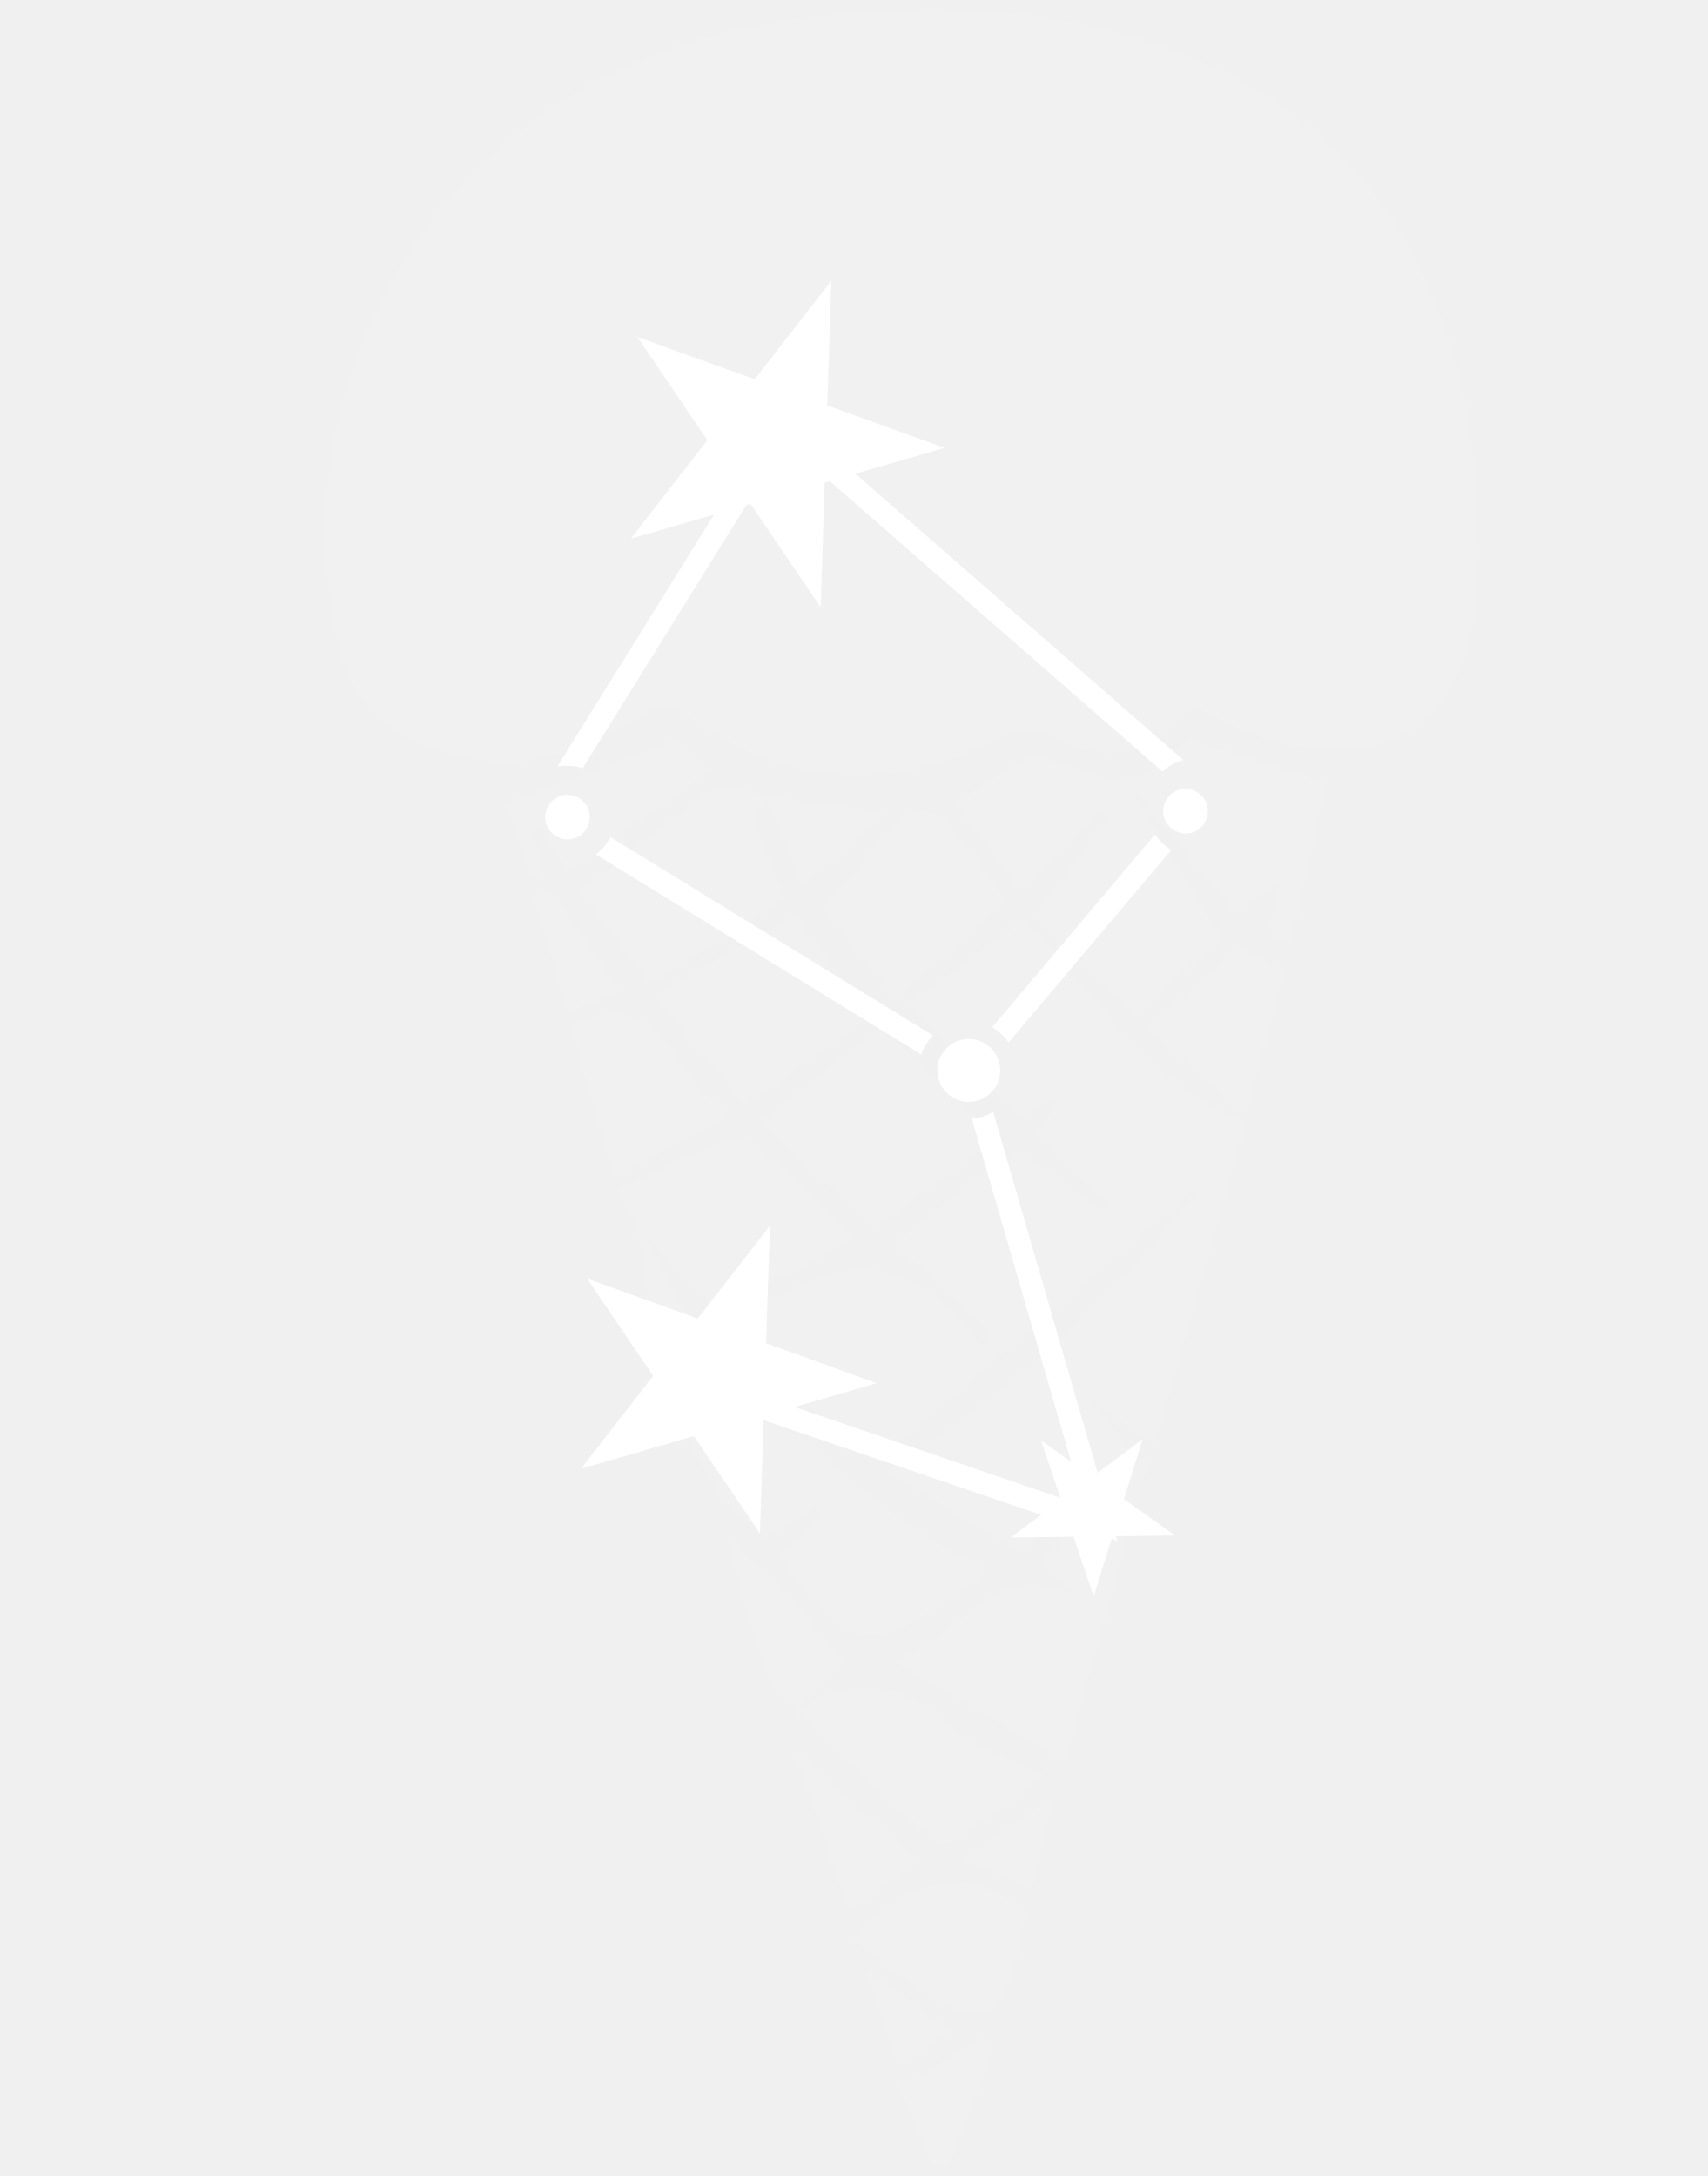
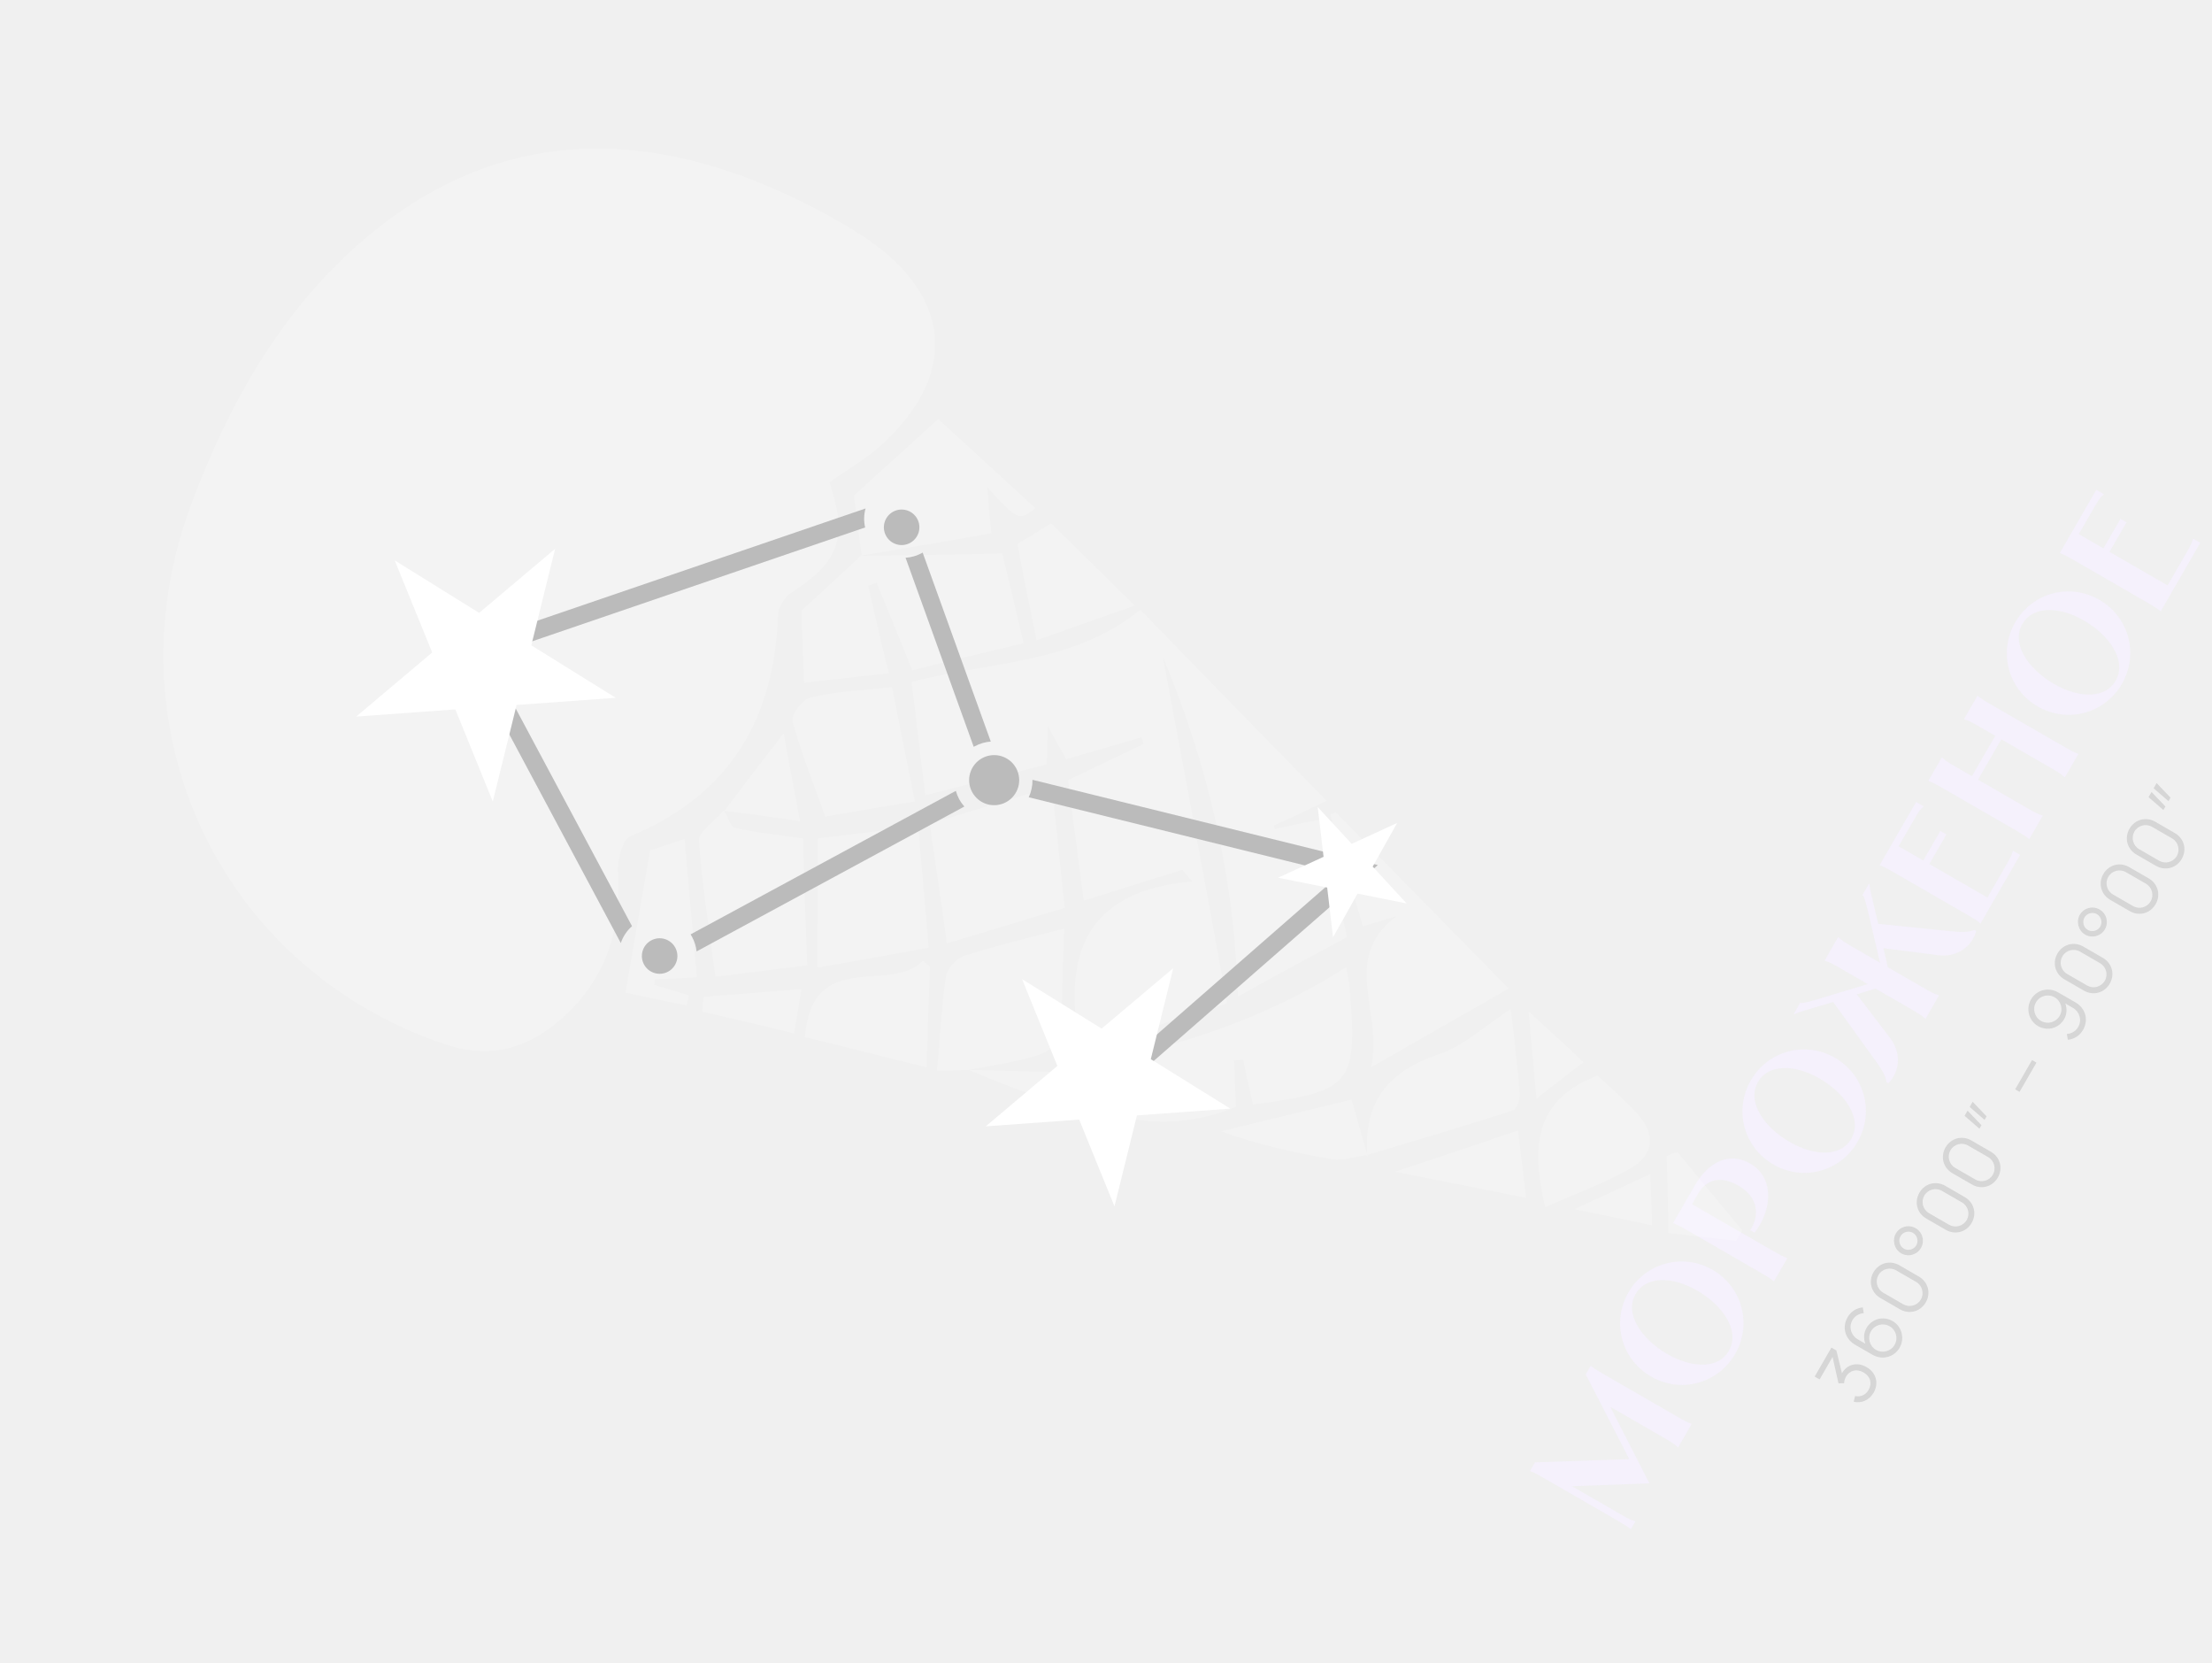
- <svg xmlns="http://www.w3.org/2000/svg" width="91" height="116" viewBox="0 0 91 116" fill="none">
-   <g opacity="0.1">
-     <path d="M63.379 37.553C60.808 40.477 59.145 40.78 55.767 39.066C55.313 38.814 54.507 38.763 54.053 38.965C47.853 42.292 41.955 42.242 36.209 37.856C35.755 37.503 34.344 37.906 33.688 38.36C30.412 40.528 26.934 41.233 23.203 39.923C20.33 38.914 18.516 37.1 17.911 33.874C14.886 18.348 25.018 3.831 40.947 1.26C47.702 0.151 54.456 0.05 61.06 2.167C71.394 5.544 76.888 12.904 78.4 23.439C78.753 26.061 78.904 28.782 78.753 31.454C78.249 38.713 73.612 41.586 66.706 39.116C65.546 38.663 64.488 38.058 63.379 37.553Z" fill="white" />
-     <path d="M52.742 70.974C51.886 70.218 51.079 69.411 50.222 68.655C49.416 67.899 48.609 67.193 47.651 66.286C49.819 64.623 51.936 63.01 54.103 61.346C55.666 62.405 57.178 63.463 58.741 64.522C58.842 64.421 58.943 64.32 59.044 64.169C57.834 63.01 56.624 61.85 55.263 60.539C55.616 59.985 55.918 59.38 56.574 58.372C55.515 58.926 54.96 59.229 54.305 59.582C52.39 57.616 50.474 55.65 48.458 53.583C50.424 52.071 52.44 50.609 54.557 48.996C58.338 52.777 60.959 57.767 66.403 59.834C64.79 65.48 63.227 71.075 61.564 77.023C60.304 76.166 59.346 75.511 58.388 74.805C58.338 74.855 58.237 74.906 58.187 74.956C58.741 75.561 59.295 76.166 60.253 77.275C58.338 79.09 56.372 80.904 54.355 82.769C51.886 81.257 49.718 79.896 47.248 78.434C54.103 74.2 59.699 68.907 64.437 62.707C58.539 67.748 52.692 72.789 46.492 78.031C43.971 75.712 41.451 73.444 38.931 71.125C39.334 70.772 39.435 70.621 39.586 70.52C44.072 66.841 48.407 66.236 52.39 71.932C52.49 71.68 52.591 71.327 52.742 70.974Z" fill="white" />
-     <path d="M41.502 82.921C42.258 82.215 43.014 81.51 43.77 80.854C43.669 80.703 43.568 80.501 43.417 80.35C42.56 80.905 41.653 81.459 40.796 82.014C37.52 79.493 36.108 76.166 35.402 71.731C36.562 71.882 37.872 71.63 38.376 72.134C42.459 76.721 46.895 80.804 52.592 83.728C51.987 84.232 51.684 84.484 51.331 84.736C46.139 88.315 45.534 88.163 41.502 82.921Z" fill="white" />
-     <path d="M60.152 41.787C61.715 44.408 63.278 47.08 65.042 49.953C63.782 51.163 62.27 52.575 60.556 54.188C58.741 52.272 56.977 50.407 55.263 48.643C56.674 46.828 57.884 45.265 59.144 43.652C58.993 43.501 58.842 43.4 58.691 43.249C57.279 44.56 55.868 45.87 54.305 47.383C53.095 45.719 51.986 44.257 50.928 42.795C52.39 41.838 53.7 41.031 55.011 40.225C56.775 40.779 58.539 41.334 60.354 41.888L60.152 41.787Z" fill="white" />
-     <path d="M61.211 77.931C59.749 83.123 58.338 88.264 56.775 93.86C53.751 92.095 50.978 90.482 47.601 88.516C51.23 87.407 52.843 83.072 57.229 84.938C56.675 84.433 56.12 83.929 55.515 83.324C57.279 81.459 59.094 79.544 60.909 77.679C60.959 77.779 61.11 77.88 61.211 77.931Z" fill="white" />
-     <path d="M40.594 59.783C42.812 58.069 44.828 56.456 46.946 54.793C48.962 56.658 50.928 58.523 53.196 60.64C50.978 62.253 48.861 63.766 46.593 65.429C44.526 63.463 42.611 61.699 40.594 59.783Z" fill="white" />
-     <path d="M33.991 65.278C33.638 64.723 33.285 64.169 32.882 63.463C34.898 62.556 36.713 61.598 38.628 60.842C39.132 60.64 40.09 60.842 40.493 61.245C42.106 62.707 43.568 64.269 45.383 66.084C43.165 67.244 41.098 68.453 38.931 69.462C38.528 69.663 37.57 69.21 37.116 68.756C35.957 67.697 34.999 66.437 33.991 65.278Z" fill="white" />
-     <path d="M40.846 42.393C40.645 42.796 40.141 43.3 40.191 43.603C40.594 44.964 41.199 46.274 41.855 47.938C39.536 49.349 37.167 50.861 34.646 52.424C33.235 50.559 31.975 48.896 30.916 47.484C33.436 45.569 35.755 43.653 38.225 41.99C38.729 41.637 39.889 42.242 40.796 42.393H40.846Z" fill="white" />
-     <path d="M46.442 54.188C44.224 55.75 42.107 57.212 39.738 58.876C38.125 56.96 36.562 55.145 34.848 53.079C37.419 51.617 39.788 50.256 42.359 48.794C43.67 50.558 44.93 52.222 46.442 54.188Z" fill="white" />
-     <path d="M60.254 41.839C61.363 40.982 62.472 40.175 63.429 39.419C65.849 40.175 68.117 40.931 70.688 41.738C70.083 44.51 69.428 47.383 68.773 50.358C67.462 49.803 67.462 49.803 68.369 46.879C67.462 47.484 66.756 47.988 65.849 48.644C63.933 46.375 62.068 44.107 60.153 41.788L60.254 41.839Z" fill="white" />
-     <path d="M42.308 91.288C45.333 89.222 47.954 89.625 50.676 92.044C51.936 93.153 53.751 93.708 55.666 94.666C54.053 95.876 52.541 96.984 51.029 98.043C50.726 98.245 50.071 98.346 49.869 98.194C47.349 95.926 44.879 93.557 42.409 91.238L42.308 91.288Z" fill="white" />
-     <path d="M53.599 48.038C51.633 49.752 49.819 51.365 47.752 53.18C46.391 51.517 45.131 50.004 43.871 48.492C45.383 46.728 46.744 44.964 48.306 43.401C48.609 43.098 49.92 43.25 50.272 43.653C51.482 44.913 52.44 46.425 53.599 48.038Z" fill="white" />
-     <path d="M54.708 101.925C54.507 102.883 54.255 103.992 53.952 105.101C53.398 107.268 52.037 107.974 50.222 106.815C48.559 105.806 47.046 104.546 45.333 103.286C48.357 100.463 51.18 99.052 54.708 101.925Z" fill="white" />
-     <path d="M30.412 54.693C35.856 52.122 35.705 58.171 38.78 58.977C38.729 59.179 38.729 59.381 38.679 59.582C36.764 60.59 34.898 61.599 32.731 62.758C31.924 59.986 31.219 57.415 30.412 54.693Z" fill="white" />
-     <path d="M30.261 46.425C29.555 45.367 29.152 44.711 28.749 44.056C28.648 44.106 28.497 44.157 28.396 44.207C28.597 45.014 28.749 45.77 28.95 46.576C28.749 46.627 28.497 46.727 28.295 46.778C27.791 45.316 27.337 43.905 26.984 42.796C30.059 41.687 32.882 40.628 36.058 39.469C36.209 39.62 36.915 40.225 37.873 41.082C35.302 42.897 32.832 44.61 30.261 46.425Z" fill="white" />
-     <path d="M61.161 54.844C62.875 53.332 64.387 51.971 66.101 50.509C66.807 50.912 67.462 51.265 68.42 51.769C67.815 54.189 67.16 56.608 66.454 59.381C64.538 57.717 62.925 56.356 61.161 54.844Z" fill="white" />
-     <path d="M42.358 91.188C41.905 90.583 41.25 90.028 40.998 89.373C40.09 86.953 39.334 84.534 38.88 81.963C40.947 84.13 43.014 86.298 45.081 88.466C44.224 89.373 43.266 90.331 42.358 91.288C42.308 91.288 42.358 91.188 42.358 91.188Z" fill="white" />
-     <path d="M48.861 99.152C47.702 100.009 46.593 100.866 45.232 101.874C44.325 99.202 43.468 96.631 42.359 93.405C44.879 95.623 46.795 97.337 48.861 99.152Z" fill="white" />
-     <path d="M52.944 109.133C52.138 111.25 51.382 113.367 50.575 115.484C50.323 115.484 50.021 115.484 49.769 115.484C49.164 114.123 48.609 112.762 47.954 111.301C49.618 110.292 50.979 109.486 52.34 108.629C52.592 108.78 52.793 108.931 52.944 109.133Z" fill="white" />
-     <path d="M40.746 42.443C42.762 42.695 44.778 42.947 47.299 43.3C45.686 44.661 44.425 45.77 42.762 47.181C42.056 45.417 41.451 43.905 40.796 42.393C40.846 42.393 40.746 42.443 40.746 42.443Z" fill="white" />
-     <path d="M29.354 47.483C30.563 49.197 31.723 50.962 33.084 52.877C32.176 53.23 31.37 53.532 30.261 53.936C29.656 51.819 29.051 49.853 28.446 47.887C28.749 47.735 29.051 47.584 29.354 47.483Z" fill="white" />
-     <path d="M56.12 95.774C55.667 97.74 55.415 99.051 55.011 100.664C53.801 100.16 52.844 99.757 51.331 99.152C52.995 97.992 54.255 97.085 56.12 95.774Z" fill="white" />
-     <path d="M46.19 105.05C48.055 106.36 49.315 107.268 50.777 108.276C49.769 108.881 48.962 109.435 47.853 110.091C47.349 108.528 46.896 107.167 46.19 105.05Z" fill="white" />
-     <path d="M33.991 65.278C34.898 66.942 35.805 68.605 36.763 70.37C35.906 71.126 35.049 71.731 34.696 69.865C34.394 68.353 34.192 66.791 33.991 65.278Z" fill="white" />
+ <svg xmlns="http://www.w3.org/2000/svg" width="330" height="248" viewBox="0 0 330 248" fill="none">
+   <path opacity="0.8" d="M228.253 219.391L228.998 218.101L243.066 217.621L236.571 204.983L237.316 203.693C237.826 204.102 238.071 204.272 239.211 204.93L250.049 211.188C251.404 211.97 251.674 212.097 252.283 212.334L252.369 212.384L250.358 215.867L250.272 215.818C249.787 215.366 249.542 215.195 248.187 214.413L240.23 209.82L246.065 221.217L246.053 221.238L234.513 221.658L241.631 225.768C242.986 226.55 243.257 226.677 243.89 226.871L243.976 226.921L243.306 228.082L243.22 228.032C242.71 227.624 242.465 227.453 241.11 226.671L230.272 220.413C229.132 219.755 228.862 219.628 228.253 219.391ZM258.857 201.941C256.299 206.371 250.737 207.862 246.307 205.304C241.877 202.746 240.386 197.183 242.944 192.754C245.501 188.324 251.064 186.833 255.494 189.391C259.924 191.948 261.415 197.511 258.857 201.941ZM248.69 201.92C252.669 204.217 256.439 204.043 257.904 201.506C259.705 198.387 256.851 194.59 253.217 192.491C249.303 190.232 245.498 190.415 244.021 192.974C242.245 196.049 245.077 199.835 248.69 201.92ZM252.819 176.841C254.967 173.121 258.105 171.808 261.073 173.521C264.427 175.458 264.385 179.505 262.535 182.709C262.311 183.096 262.032 183.48 261.766 183.842L261.121 183.469L261.282 183.19C262.61 180.889 262.027 178.373 259.382 176.846C256.802 175.356 254.641 175.771 253.312 178.072L252.431 179.599L264.323 186.465C265.678 187.247 265.948 187.375 266.557 187.612L266.643 187.661L264.656 191.102L264.57 191.052C264.061 190.643 263.815 190.473 262.46 189.691L251.923 183.607C250.568 182.825 250.298 182.697 249.689 182.461L249.603 182.411L252.819 176.841ZM277.116 170.316C274.558 174.746 268.995 176.237 264.565 173.679C260.135 171.121 258.645 165.558 261.202 161.129C263.76 156.699 269.323 155.208 273.753 157.766C278.183 160.323 279.673 165.886 277.116 170.316ZM266.949 170.295C270.927 172.592 274.698 172.418 276.163 169.881C277.963 166.763 275.11 162.965 271.475 160.866C267.562 158.607 263.757 158.79 262.279 161.349C260.504 164.424 263.336 168.21 266.949 170.295ZM267.614 151.216L268.594 149.517L268.68 149.567C268.874 149.679 270.049 149.382 271.727 148.86L278.638 146.772L274.552 144.413C273.197 143.63 272.927 143.503 272.293 143.309L272.207 143.259L274.219 139.776L274.305 139.825C274.789 140.277 275.035 140.448 276.39 141.23L280.476 143.589L278.828 136.559C278.442 134.845 278.111 133.679 277.918 133.568L277.832 133.518L278.812 131.819L278.898 131.869C278.972 132.685 279.199 133.533 279.589 135.192L280.212 137.788L291.181 138.903C293.182 139.112 293.916 138.933 294.563 138.705L294.822 138.854C294.257 141.023 292.09 142.84 289.154 142.463L280.984 141.417L281.637 144.259L286.927 147.314C288.282 148.096 288.552 148.223 289.186 148.417L289.272 148.467L287.26 151.95L287.174 151.901C286.69 151.449 286.444 151.278 285.089 150.496L279.799 147.442L277.011 148.298L282.002 154.85C283.797 157.205 283.307 159.99 281.711 161.563L281.453 161.414C281.326 160.739 281.114 160.014 279.932 158.386L273.483 149.444L270.923 150.202C269.291 150.694 268.443 150.921 267.7 151.266L267.614 151.216ZM280.422 129.03L285.86 119.611L286.979 120.257L286.929 120.343C286.391 120.778 286.205 121.101 285.584 122.176L283.25 126.219L286.927 128.342L289.473 123.933L290.376 124.455L287.831 128.863L296.497 133.867L299.29 129.028C299.948 127.888 300.076 127.618 300.27 126.984L300.319 126.898L301.373 127.507L295.476 137.721L295.39 137.672C294.88 137.263 294.634 137.092 293.28 136.31L282.743 130.227C281.388 129.444 281.117 129.317 280.508 129.08L280.422 129.03ZM292.998 107.248L295.01 103.764L295.096 103.814C295.605 104.223 295.851 104.393 297.206 105.176L307.743 111.259C309.098 112.041 309.368 112.169 309.977 112.406L310.063 112.455L308.052 115.939L307.966 115.889C307.481 115.438 307.235 115.267 305.881 114.485L298.569 110.264L295.093 116.285L302.404 120.506C303.759 121.288 304.029 121.416 304.663 121.61L304.749 121.659L302.738 125.143L302.652 125.093C302.142 124.684 301.897 124.514 300.542 123.732L290.005 117.648C288.65 116.866 288.379 116.738 287.771 116.502L287.685 116.452L289.696 112.968L289.782 113.018C290.267 113.47 290.512 113.64 291.867 114.422L294.189 115.763L297.666 109.742L295.343 108.401C293.989 107.619 293.718 107.492 293.085 107.298L292.998 107.248ZM316.555 102.005C313.998 106.435 308.435 107.926 304.005 105.368C299.575 102.81 298.084 97.247 300.642 92.817C303.199 88.388 308.762 86.897 313.192 89.455C317.622 92.012 319.113 97.575 316.555 102.005ZM306.388 101.984C310.367 104.281 314.137 104.107 315.602 101.57C317.403 98.451 314.549 94.653 310.915 92.555C307.001 90.296 303.196 90.479 301.719 93.038C299.943 96.113 302.776 99.899 306.388 101.984ZM307.301 82.475L312.739 73.056L313.858 73.702L313.808 73.788C313.27 74.223 313.084 74.545 312.463 75.62L310.129 79.663L313.806 81.786L316.351 77.378L317.254 77.899L314.709 82.308L323.376 87.311L326.169 82.473C326.827 81.333 326.955 81.062 327.148 80.429L327.198 80.343L328.252 80.951L322.354 91.166L322.268 91.116C321.759 90.707 321.513 90.537 320.158 89.755L309.621 83.671C308.267 82.889 307.996 82.761 307.387 82.525L307.301 82.475Z" fill="#F6F1FF" />
+   <path opacity="0.5" d="M273.964 201.416L274.792 204.818C275.567 203.45 277.075 203.095 278.473 203.902C279.912 204.733 280.323 206.314 279.528 207.691C278.886 208.803 277.746 209.336 276.55 209.068L276.752 208.215C277.639 208.395 278.385 208.001 278.784 207.275C279.339 206.265 279.02 205.271 278.017 204.692C276.998 204.104 275.948 204.363 275.39 205.33C275.234 205.6 275.134 205.965 275.112 206.291L274.282 206.325L273.392 202.382L271.457 205.733L270.725 205.31L273.221 200.987L273.964 201.416ZM278.453 198.067C279.254 196.68 280.967 196.235 282.354 197.036C283.736 197.834 284.19 199.627 283.389 201.014C282.576 202.422 280.806 202.897 279.346 202.054L276.753 200.557C275.251 199.69 274.778 197.941 275.633 196.46C276.125 195.608 276.961 195.072 277.901 194.991L278.046 195.858C277.369 195.89 276.718 196.262 276.361 196.88C275.752 197.935 276.166 199.186 277.132 199.744L278.281 200.407C278.001 199.656 278.033 198.795 278.453 198.067ZM282.646 200.585C283.21 199.608 282.887 198.369 281.91 197.805C280.933 197.241 279.69 197.569 279.126 198.546C278.562 199.523 278.899 200.764 279.876 201.328C280.842 201.886 282.082 201.562 282.646 200.585ZM287.299 194.242C286.498 195.63 284.834 196.076 283.447 195.275L280.537 193.595C279.15 192.794 278.704 191.13 279.505 189.742C280.306 188.355 281.97 187.909 283.357 188.71L286.267 190.39C287.654 191.191 288.1 192.855 287.299 194.242ZM286.561 193.816C287.092 192.897 286.776 191.716 285.856 191.185L282.874 189.463C281.949 188.929 280.768 189.246 280.237 190.165C279.706 191.085 280.023 192.265 280.948 192.799L283.93 194.521C284.85 195.052 286.03 194.736 286.561 193.816ZM286.578 186.131C285.984 187.16 284.667 187.522 283.627 186.922C282.609 186.334 282.261 184.969 282.837 183.971C283.431 182.942 284.748 182.58 285.787 183.18C286.827 183.78 287.172 185.102 286.578 186.131ZM285.887 185.732C286.256 185.093 286.028 184.241 285.388 183.872C284.749 183.503 283.897 183.731 283.528 184.37C283.159 185.009 283.387 185.862 284.026 186.231C284.666 186.6 285.518 186.371 285.887 185.732ZM294.142 182.39C293.341 183.777 291.677 184.223 290.29 183.422L287.38 181.742C285.993 180.941 285.547 179.277 286.348 177.89C287.149 176.502 288.813 176.056 290.2 176.857L293.11 178.537C294.497 179.338 294.943 181.002 294.142 182.39ZM293.404 181.964C293.935 181.044 293.619 179.864 292.699 179.333L289.717 177.611C288.792 177.077 287.612 177.393 287.081 178.313C286.55 179.232 286.866 180.412 287.791 180.946L290.773 182.668C291.693 183.199 292.873 182.883 293.404 181.964ZM298.044 175.631C297.243 177.018 295.58 177.464 294.192 176.663L291.282 174.983C289.895 174.182 289.449 172.518 290.25 171.131C291.051 169.743 292.715 169.298 294.102 170.099L297.012 171.779C298.4 172.58 298.845 174.243 298.044 175.631ZM297.307 175.205C297.838 174.285 297.521 173.105 296.602 172.574L293.619 170.852C292.694 170.318 291.514 170.634 290.983 171.554C290.452 172.474 290.768 173.654 291.693 174.188L294.676 175.91C295.595 176.441 296.776 176.125 297.307 175.205ZM295.304 168.342L293.089 166.419L293.533 165.65L295.607 167.817L295.304 168.342ZM296.066 167.022L293.851 165.099L294.295 164.33L296.369 166.497L296.066 167.022ZM303.808 158.484L301.288 162.849L300.633 162.471L303.153 158.106L303.808 158.484ZM303.004 149.052C303.817 147.644 305.588 147.169 307.048 148.012L309.641 149.509C311.142 150.376 311.615 152.125 310.76 153.606C310.268 154.458 309.433 154.994 308.492 155.075L308.348 154.208C309.025 154.176 309.676 153.804 310.033 153.186C310.642 152.131 310.228 150.88 309.261 150.322L308.113 149.659C308.393 150.41 308.36 151.271 307.94 151.999C307.139 153.386 305.427 153.831 304.04 153.03C302.658 152.232 302.203 150.439 303.004 149.052ZM307.267 151.52C307.831 150.543 307.495 149.302 306.518 148.738C305.551 148.18 304.311 148.504 303.747 149.481C303.183 150.458 303.507 151.697 304.484 152.261C305.461 152.825 306.703 152.497 307.267 151.52ZM314.742 146.709C313.941 148.097 312.277 148.543 310.89 147.742L307.98 146.062C306.593 145.261 306.147 143.597 306.948 142.209C307.749 140.822 309.413 140.376 310.8 141.177L313.71 142.857C315.097 143.658 315.543 145.322 314.742 146.709ZM314.004 146.283C314.535 145.364 314.219 144.183 313.299 143.652L310.317 141.93C309.392 141.396 308.212 141.713 307.681 142.632C307.15 143.552 307.466 144.732 308.391 145.266L311.373 146.988C312.293 147.519 313.473 147.203 314.004 146.283ZM314.021 138.598C313.427 139.627 312.11 139.989 311.071 139.389C310.052 138.801 309.704 137.436 310.28 136.438C310.874 135.409 312.191 135.047 313.231 135.647C314.27 136.247 314.615 137.569 314.021 138.598ZM313.33 138.199C313.699 137.56 313.471 136.707 312.832 136.338C312.193 135.969 311.34 136.198 310.971 136.837C310.602 137.476 310.831 138.329 311.47 138.698C312.109 139.067 312.961 138.838 313.33 138.199ZM321.585 134.856C320.784 136.244 319.121 136.69 317.733 135.889L314.823 134.209C313.436 133.408 312.99 131.744 313.791 130.356C314.592 128.969 316.256 128.523 317.643 129.324L320.553 131.004C321.941 131.805 322.386 133.469 321.585 134.856ZM320.848 134.43C321.379 133.511 321.062 132.331 320.143 131.8L317.16 130.078C316.235 129.544 315.055 129.86 314.524 130.779C313.993 131.699 314.309 132.879 315.234 133.413L318.217 135.135C319.136 135.666 320.317 135.35 320.848 134.43ZM325.488 128.098C324.687 129.485 323.023 129.931 321.635 129.13L318.726 127.45C317.338 126.649 316.892 124.985 317.693 123.598C318.494 122.21 320.158 121.765 321.546 122.566L324.455 124.246C325.843 125.047 326.289 126.71 325.488 128.098ZM324.75 127.672C325.281 126.752 324.964 125.572 324.045 125.041L321.062 123.319C320.137 122.785 318.957 123.101 318.426 124.021C317.895 124.941 318.211 126.121 319.136 126.655L322.119 128.377C323.038 128.908 324.219 128.592 324.75 127.672ZM322.747 120.809L320.532 118.886L320.976 118.116L323.05 120.284L322.747 120.809ZM323.509 119.489L321.294 117.566L321.738 116.797L323.812 118.964L323.509 119.489Z" fill="#BBBBBB" />
+   <g opacity="0.2">
+     <path d="M123.74 71.941C126.518 80.161 125.248 83.71 118.176 88.319C117.184 88.914 116.188 90.414 116.071 91.515C115.583 107.191 108.913 118.52 94.043 124.725C92.856 125.207 92.062 128.381 92.207 130.152C92.74 138.892 90.226 146.393 83.538 152.133C78.39 156.556 72.865 158.036 65.963 155.608C32.623 144.144 15.891 108.406 28.681 74.792C34.068 60.517 41.401 47.366 52.848 36.979C70.884 20.795 91.214 18.391 113.236 27.213C118.689 29.454 124.112 32.195 129.1 35.465C142.551 44.528 142.928 56.682 130.464 67.26C128.296 68.992 125.949 70.362 123.74 71.941Z" fill="white" />
+     <path d="M176.399 129.718C173.984 130.53 171.529 131.188 169.114 131.999C166.756 132.713 164.494 133.484 161.676 134.321C160.88 128.283 160.126 122.399 159.331 116.361C163.116 114.524 166.844 112.785 170.629 110.948C170.547 110.641 170.465 110.334 170.285 109.971C166.699 111.014 163.113 112.057 159.066 113.224C158.389 111.925 157.558 110.667 156.342 108.278C156.233 110.94 156.199 112.347 156.15 114.005C150.22 115.512 144.29 117.019 138.054 118.607C137.325 113.127 136.751 107.606 135.997 101.721C147.508 98.637 160.062 99.139 170.119 90.933C179.22 100.339 188.279 109.591 197.907 119.431C194.848 120.909 192.516 122.027 190.086 123.09C190.127 123.243 190.112 123.494 190.153 123.647C191.939 123.251 193.725 122.855 196.933 122.242C198.301 127.962 199.613 133.78 200.966 139.75C195.294 142.833 190.251 145.5 184.677 148.639C184.143 130.686 180.162 113.987 173.474 97.93C176.632 114.933 179.846 131.838 183.055 149.649C175.77 151.93 168.583 154.267 161.298 156.548C161.066 155.377 160.887 155.013 160.861 154.609C158.757 141.848 162.421 132.806 177.855 131.467C177.48 130.991 176.912 130.403 176.399 129.718Z" fill="white" />
+     <path d="M186.933 164.732C186.413 162.486 185.893 160.24 185.471 158.05C185.067 158.076 184.565 158.046 184.105 158.169C184.22 160.441 184.279 162.811 184.395 165.083C175.878 168.599 167.883 167.616 158.533 164.034C160.117 161.965 161.091 159.154 162.626 158.743C176.031 155.973 188.857 151.961 200.849 144.224C201.148 145.953 201.297 146.818 201.39 147.78C202.513 161.791 201.547 162.79 186.933 164.732Z" fill="white" />
+     <path d="M128.318 82.887C135.119 82.792 142.018 82.753 149.53 82.549C150.461 86.33 151.5 90.822 152.704 95.928C146.984 97.297 141.418 98.624 136.102 99.966C134.172 95.219 132.504 91.142 130.794 86.912C130.334 87.035 129.971 87.215 129.51 87.338C130.467 91.523 131.424 95.708 132.602 100.41C128.042 100.892 123.985 101.403 119.983 101.817C119.763 97.928 119.667 94.499 119.571 91.07C122.608 88.283 125.644 85.495 128.737 82.61L128.318 82.887Z" fill="white" />
+     <path d="M199.265 121.124C207.658 129.732 216.01 138.187 225.07 147.439C218.293 151.311 212.09 154.865 204.531 159.194C206.435 150.952 199.865 143.007 208.352 136.62C206.761 137.128 205.17 137.637 203.329 138.13C201.695 132.646 200.019 127.008 198.442 121.427C198.692 121.442 199.056 121.262 199.265 121.124Z" fill="white" />
+     <path d="M141.258 140.697C140.422 134.506 139.555 128.816 138.704 122.875C144.551 121.062 150.342 119.345 156.957 117.326C157.599 123.405 158.159 129.178 158.842 135.41C152.743 137.209 147.203 138.94 141.258 140.697Z" fill="white" />
+     <path d="M144.505 159.567C143.042 159.63 141.578 159.693 139.766 159.685C140.262 154.782 140.436 150.211 141.111 145.671C141.283 144.473 142.74 142.849 143.968 142.52C148.587 141.036 153.233 139.955 158.758 138.475C158.525 144.048 158.557 149.386 158.087 154.694C158.027 155.697 156.084 157.04 154.702 157.41C151.367 158.469 147.867 158.913 144.505 159.567Z" fill="white" />
+     <path d="M107.969 120.828C108.523 121.667 108.934 123.202 109.574 123.442C112.651 124.18 115.855 124.473 119.796 125.062C119.936 131.111 120.215 137.37 120.423 143.977C115.249 144.622 110.634 145.201 106.729 145.672C105.841 138.672 104.727 132.061 104.269 125.439C104.15 124.073 106.61 122.509 107.913 120.926L107.969 120.828Z" fill="white" />
+     <path d="M136.974 123.173C137.519 129.196 137.981 134.912 138.552 141.339C133.057 142.318 127.812 143.312 121.913 144.317C121.956 137.725 121.969 131.635 122.012 125.044C126.879 124.48 131.494 123.901 136.974 123.173Z" fill="white" />
+     <path d="M128.527 82.748C128.109 79.652 127.788 76.613 127.396 73.921C131.552 70.093 135.54 66.557 139.962 62.494C144.639 66.751 149.455 71.218 154.466 75.798C151.935 77.71 151.935 77.71 147.302 72.7C147.459 75.126 147.645 77.05 147.899 79.531C141.386 80.701 134.928 81.773 128.317 82.886L128.527 82.748Z" fill="white" />
+     <path d="M203.984 172.5C203.365 164.359 207.065 159.748 214.769 157.191C218.314 155.994 221.407 153.109 225.391 150.479C225.928 154.941 226.384 159.096 226.742 163.195C226.794 164.003 226.258 165.381 225.741 165.601C218.554 167.938 211.228 170.066 203.999 172.25L203.984 172.5Z" fill="white" />
+     <path d="M133.08 102.503C134.198 108.208 135.289 113.509 136.489 119.521C131.761 120.294 127.437 121.041 123.114 121.789C121.393 116.903 119.504 112.31 118.23 107.552C117.983 106.631 119.735 104.269 120.907 104.038C124.688 103.107 128.674 102.943 133.08 102.503Z" fill="white" />
+     <path d="M238.335 160.417C239.959 161.874 241.819 163.596 243.622 165.416C247.188 168.902 247.034 172.316 242.773 174.526C238.973 176.614 234.855 178.129 230.513 180.033C228.434 171.048 228.856 164.026 238.335 160.417Z" fill="white" />
+     <path d="M120.082 154.678C121.187 141.304 132.695 148.337 137.679 143.301C138.012 143.623 138.401 143.847 138.734 144.169C138.546 148.991 138.413 153.714 138.235 159.191C131.985 157.658 126.236 156.155 120.082 154.678Z" fill="white" />
+     <path d="M103.956 145.757C101.126 145.939 99.411 145.988 97.697 146.036C97.682 146.287 97.611 146.635 97.596 146.885C99.377 147.395 101.005 147.946 102.787 148.455C102.66 148.901 102.573 149.5 102.446 149.945C99.062 149.289 95.832 148.592 93.298 148.037C94.584 140.865 95.687 134.237 96.988 126.814C97.449 126.691 99.403 126.003 102.124 125.109C102.762 132.094 103.318 138.772 103.956 145.757Z" fill="white" />
+     <path d="M154.644 95.491C153.635 90.497 152.693 86.061 151.781 81.123C153.346 80.21 154.757 79.339 156.798 78.052C160.794 81.916 164.735 85.878 169.3 90.33C163.954 92.173 159.529 93.77 154.644 95.491Z" fill="white" />
+     <path d="M203.845 172.29C202.172 172.492 200.371 173.139 198.825 172.895C193.144 171.95 187.63 170.713 182.162 168.724C188.65 167.15 195.137 165.576 201.624 164.002C202.421 166.668 203.202 169.584 204.04 172.403C203.984 172.5 203.845 172.29 203.845 172.29Z" fill="white" />
+     <path d="M226.467 168.615C226.829 171.808 227.247 174.904 227.676 178.654C221.508 177.428 215.59 176.217 208.127 174.763C215.217 172.369 220.66 170.582 226.467 168.615Z" fill="white" />
+     <path d="M250.284 171.856C253.472 175.773 256.716 179.592 259.904 183.508C259.623 183.995 259.286 184.579 259.005 185.065C255.704 184.716 252.458 184.269 248.906 183.905C248.814 179.571 248.774 176.044 248.637 172.462C249.209 172.144 249.726 171.924 250.284 171.856Z" fill="white" />
+     <path d="M107.954 121.08C110.687 117.468 113.421 113.857 116.911 109.385C117.741 114.016 118.477 117.684 119.348 122.468C115.155 121.864 111.562 121.347 107.913 120.926C107.969 120.829 107.954 121.08 107.954 121.08Z" fill="white" />
+     <path d="M104.988 148.688C109.644 148.263 114.342 147.991 119.557 147.499C119.227 149.643 118.912 151.537 118.454 154.127C113.693 152.936 109.224 151.912 104.755 150.889C104.8 150.137 104.845 149.384 104.988 148.688Z" fill="white" />
+     <path d="M228.037 150.839C231.326 153.906 233.575 155.853 236.24 158.429C233.918 160.203 232.073 161.602 229.22 163.847C228.836 159.344 228.488 155.9 228.037 150.839Z" fill="white" />
+     <path d="M234.874 180.345C239.483 178.205 242.639 176.784 246.214 175.085C246.258 177.706 246.429 179.881 246.458 182.752C242.88 181.983 239.747 181.342 234.874 180.345Z" fill="white" />
+     <path d="M144.505 159.567C148.727 159.67 152.949 159.772 157.422 159.89C157.927 162.387 158.14 164.715 154.146 163.317C150.89 162.216 147.649 160.864 144.505 159.567Z" fill="white" />
  </g>
-   <path fill-rule="evenodd" clip-rule="evenodd" d="M58.47 81.774L59.555 82.144L59.236 81.043L52.937 59.275C52.591 59.483 52.201 59.608 51.8 59.64L57.771 80.274L38.151 73.574L37.765 74.704L58.47 81.774ZM49.109 56.219C49.17 56.033 49.254 55.85 49.361 55.676C49.468 55.5 49.593 55.341 49.731 55.201L32.538 44.628C32.509 44.684 32.478 44.74 32.445 44.795C32.26 45.098 32.023 45.35 31.752 45.546L49.109 56.219ZM52.881 54.766C52.904 54.78 52.928 54.793 52.951 54.807C53.283 55.01 53.554 55.275 53.757 55.578L62.429 45.307C62.411 45.297 62.393 45.286 62.376 45.275C62.038 45.069 61.763 44.798 61.558 44.488L52.881 54.766ZM42.117 22.22L63.074 40.519C62.663 40.627 62.279 40.834 61.959 41.131L41.86 23.581L31.054 40.959C30.611 40.809 30.145 40.784 29.702 40.873L41.217 22.355L41.588 21.759L42.117 22.22Z" fill="white" />
-   <circle cx="51.635" cy="57.065" r="1.676" transform="rotate(31.4028 51.6352 57.0649)" fill="white" />
-   <circle cx="63.191" cy="43.242" r="1.188" transform="rotate(31.4028 63.1905 43.242)" fill="white" />
-   <circle cx="30.248" cy="43.558" r="1.188" transform="rotate(31.4028 30.2481 43.5584)" fill="white" />
-   <path d="M40.505 81.745L36.986 76.556L30.964 78.299L34.812 73.349L31.294 68.16L37.19 70.29L41.038 65.341L40.834 71.606L46.73 73.737L40.708 75.479L40.505 81.745Z" fill="white" />
-   <path d="M62.642 81.857L59.291 81.897L58.294 85.097L57.22 81.923L53.87 81.963L56.556 79.961L55.482 76.787L58.217 78.723L60.904 76.721L59.907 79.92L62.642 81.857Z" fill="white" />
-   <path d="M43.743 32.374L40.01 26.868L33.62 28.717L37.702 23.465L33.969 17.959L40.226 20.219L44.309 14.967L44.093 21.616L50.349 23.876L43.959 25.725L43.743 32.374Z" fill="white" />
+   <path fill-rule="evenodd" clip-rule="evenodd" d="M203.629 130.699L205.553 129.018L203.073 128.406L154.033 116.305C154.049 117.206 153.854 118.097 153.472 118.907L199.955 130.377L165.156 160.784L166.907 162.787L203.629 130.699ZM143.867 120.29C143.576 119.963 143.318 119.599 143.1 119.198C142.88 118.795 142.713 118.377 142.596 117.953L103.026 139.359C103.102 139.477 103.174 139.599 103.243 139.725C103.622 140.42 103.844 141.158 103.922 141.899L143.867 120.29ZM145.267 111.389C145.319 111.358 145.371 111.329 145.424 111.3C146.186 110.885 147 110.657 147.812 110.602L137.648 82.415C137.608 82.438 137.568 82.461 137.527 82.483C136.752 82.906 135.924 83.134 135.097 83.184L145.267 111.389ZM70.446 95.896L129.125 75.836C128.876 76.747 128.847 77.721 129.064 78.668L72.787 97.907L94.289 138.135C93.506 138.822 92.938 139.694 92.616 140.648L69.703 97.782L68.965 96.402L70.446 95.896Z" fill="#BBBBBB" />
+   <circle cx="148.315" cy="116.355" r="3.735" transform="rotate(-28.5972 148.315 116.355)" fill="#BBBBBB" />
+   <circle cx="134.511" cy="78.644" r="2.649" transform="rotate(-28.5972 134.511 78.6438)" fill="#BBBBBB" />
+   <circle cx="98.409" cy="142.587" r="2.649" transform="rotate(-28.5972 98.4091 142.587)" fill="#BBBBBB" />
+   <path d="M183.551 165.347L169.614 166.356L166.266 179.923L161 166.979L147.062 167.987L157.745 158.979L152.479 146.035L164.347 153.412L175.031 144.404L171.683 157.971L183.551 165.347Z" fill="white" />
+   <path d="M208.439 122.739L204.784 129.253L209.849 134.742L202.524 133.278L198.869 139.792L197.998 132.373L190.673 130.909L197.459 127.789L196.588 120.37L201.653 125.86L208.439 122.739Z" fill="white" />
+   <path d="M91.859 104.073L77.07 105.143L73.517 119.539L67.93 105.804L53.141 106.874L64.476 97.316L58.888 83.581L71.482 91.408L82.817 81.85L79.265 96.246L91.859 104.073Z" fill="white" />
</svg>
